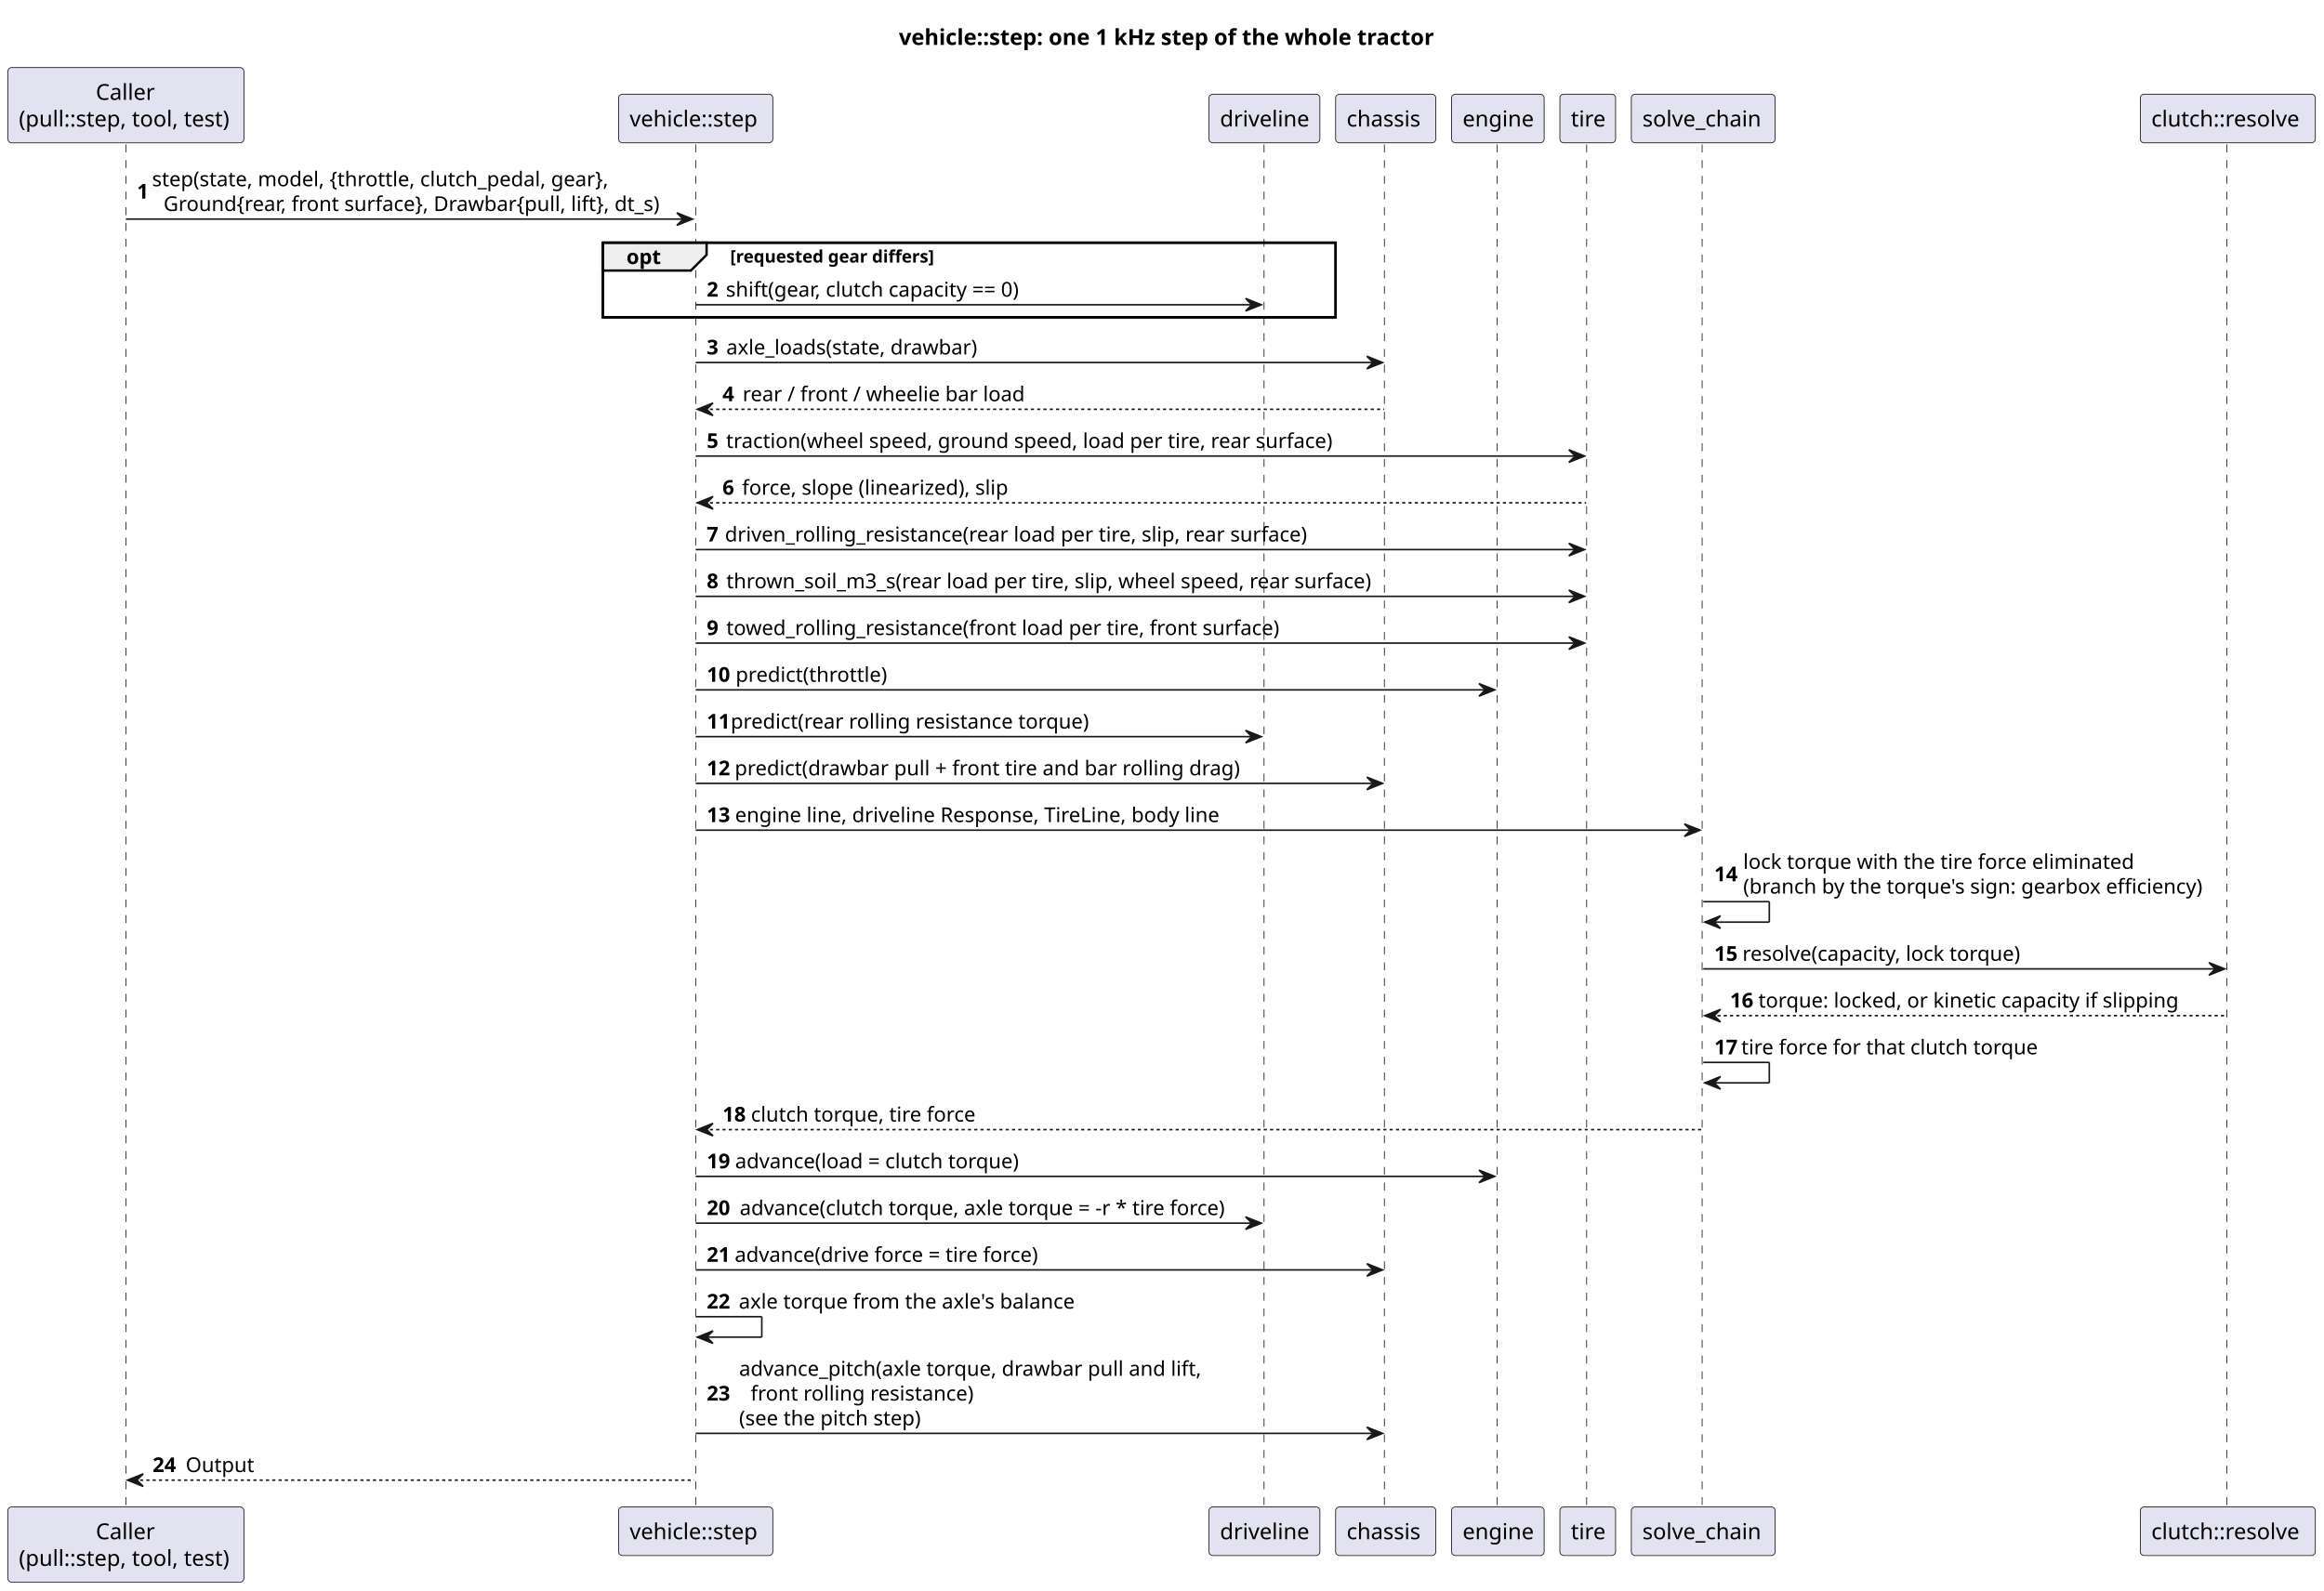
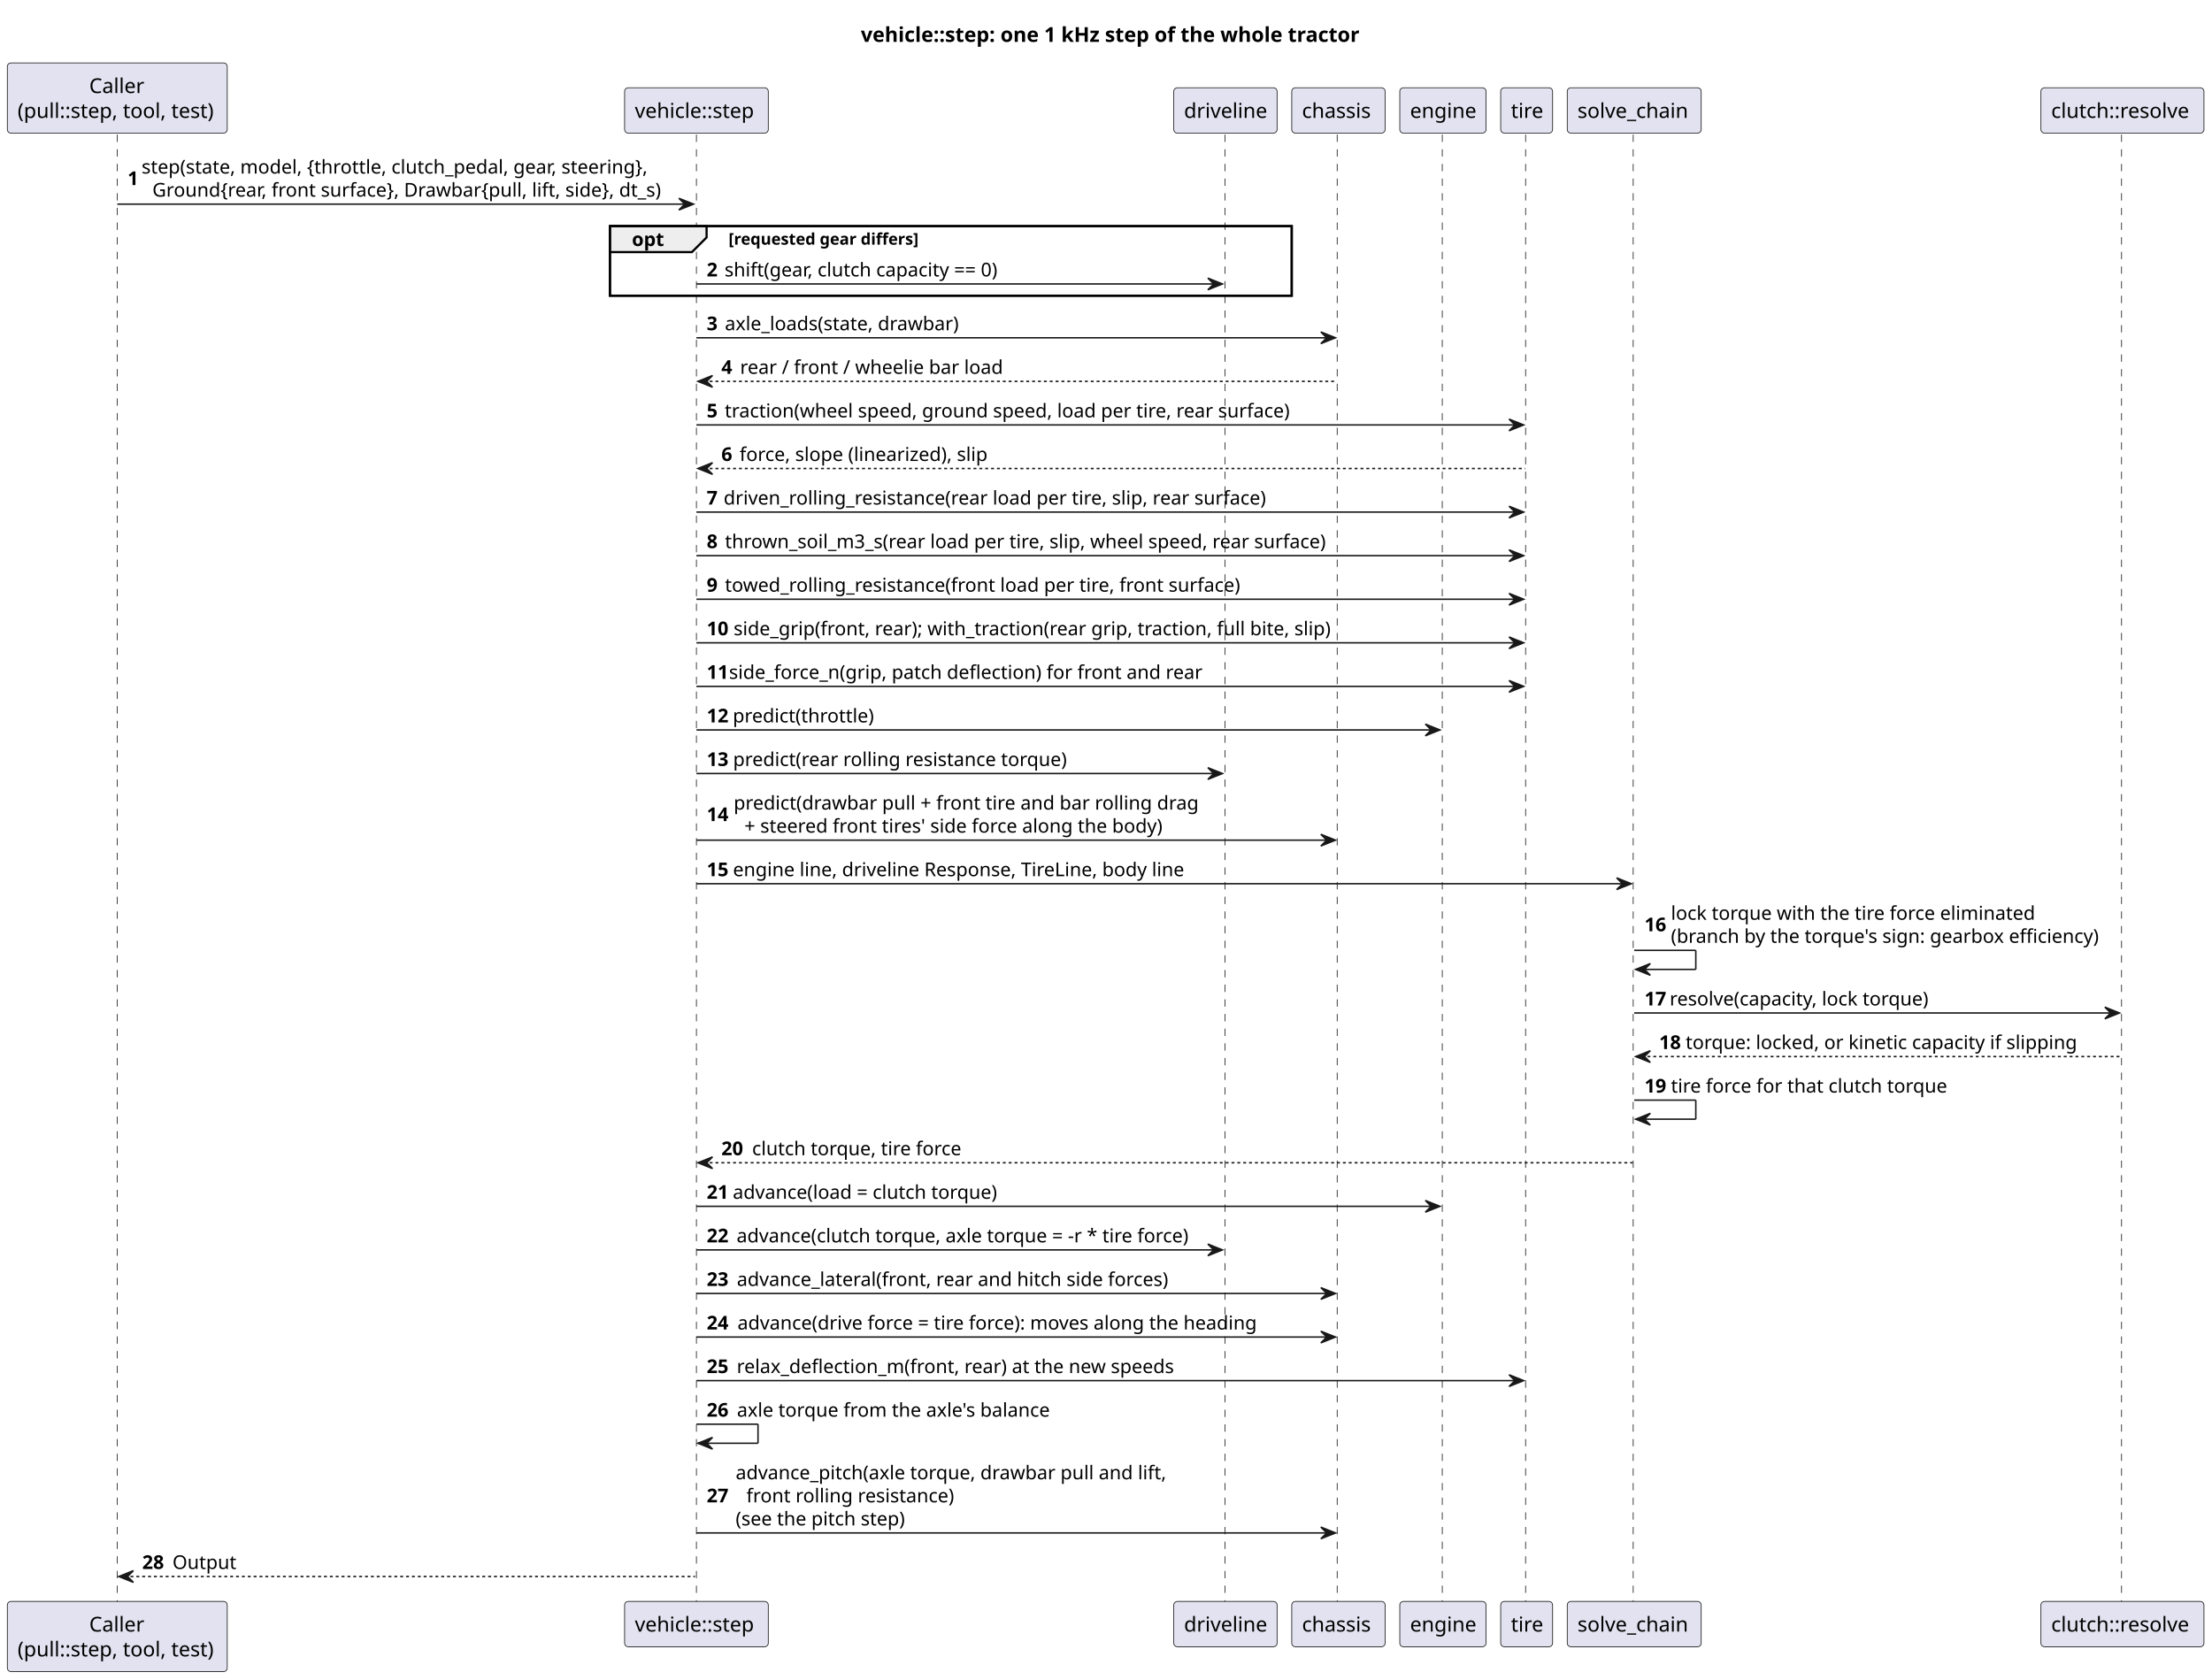
- <svg xmlns="http://www.w3.org/2000/svg" contentStyleType="text/css" height="1011px" preserveAspectRatio="none" style="width:1477px;height:1011px;background:#FFFFFF;" version="1.1" viewBox="0 0 1477 1011" width="1477px" zoomAndPan="magnify">
+ <svg xmlns="http://www.w3.org/2000/svg" contentStyleType="text/css" height="1146px" preserveAspectRatio="none" style="width:1509px;height:1146px;background:#FFFFFF;" version="1.1" viewBox="0 0 1509 1146" width="1509px" zoomAndPan="magnify">
  <defs />
  <g>
-     <text fill="#000000" font-family="sans-serif" font-size="14" font-weight="bold" lengthAdjust="spacing" textLength="332.992" x="571.25" y="28.562">vehicle::step: one 1 kHz step of the whole tractor</text>
-     <rect fill="none" height="47.459" style="stroke:#000000;stroke-width:1.5;" width="465.692" x="383.144" y="154.277" />
-     <line style="stroke:#181818;stroke-width:0.5;stroke-dasharray:5.0,5.0;" x1="80" x2="80" y1="91.818" y2="958.974" />
-     <line style="stroke:#181818;stroke-width:0.5;stroke-dasharray:5.0,5.0;" x1="442.144" x2="442.144" y1="91.818" y2="958.974" />
-     <line style="stroke:#181818;stroke-width:0.5;stroke-dasharray:5.0,5.0;" x1="803.358" x2="803.358" y1="91.818" y2="958.974" />
-     <line style="stroke:#181818;stroke-width:0.5;stroke-dasharray:5.0,5.0;" x1="879.836" x2="879.836" y1="91.818" y2="958.974" />
-     <line style="stroke:#181818;stroke-width:0.5;stroke-dasharray:5.0,5.0;" x1="951.534" x2="951.534" y1="91.818" y2="958.974" />
-     <line style="stroke:#181818;stroke-width:0.5;stroke-dasharray:5.0,5.0;" x1="1008.377" x2="1008.377" y1="91.818" y2="958.974" />
-     <line style="stroke:#181818;stroke-width:0.5;stroke-dasharray:5.0,5.0;" x1="1081.781" x2="1081.781" y1="91.818" y2="958.974" />
-     <line style="stroke:#181818;stroke-width:0.5;stroke-dasharray:5.0,5.0;" x1="1415.264" x2="1415.264" y1="91.818" y2="958.974" />
+     <text fill="#000000" font-family="sans-serif" font-size="14" font-weight="bold" lengthAdjust="spacing" textLength="332.992" x="587.262" y="28.562">vehicle::step: one 1 kHz step of the whole tractor</text>
+     <rect fill="none" height="47.459" style="stroke:#000000;stroke-width:1.5;" width="465.114" x="416.095" y="154.277" />
+     <line style="stroke:#181818;stroke-width:0.5;stroke-dasharray:5.0,5.0;" x1="80" x2="80" y1="91.818" y2="1093.621" />
+     <line style="stroke:#181818;stroke-width:0.5;stroke-dasharray:5.0,5.0;" x1="475.095" x2="475.095" y1="91.818" y2="1093.621" />
+     <line style="stroke:#181818;stroke-width:0.5;stroke-dasharray:5.0,5.0;" x1="835.731" x2="835.731" y1="91.818" y2="1093.621" />
+     <line style="stroke:#181818;stroke-width:0.5;stroke-dasharray:5.0,5.0;" x1="912.21" x2="912.21" y1="91.818" y2="1093.621" />
+     <line style="stroke:#181818;stroke-width:0.5;stroke-dasharray:5.0,5.0;" x1="983.907" x2="983.907" y1="91.818" y2="1093.621" />
+     <line style="stroke:#181818;stroke-width:0.5;stroke-dasharray:5.0,5.0;" x1="1040.751" x2="1040.751" y1="91.818" y2="1093.621" />
+     <line style="stroke:#181818;stroke-width:0.5;stroke-dasharray:5.0,5.0;" x1="1114.154" x2="1114.154" y1="91.818" y2="1093.621" />
+     <line style="stroke:#181818;stroke-width:0.5;stroke-dasharray:5.0,5.0;" x1="1447.288" x2="1447.288" y1="91.818" y2="1093.621" />
    <rect fill="#E2E2F0" height="47.879" rx="2.5" ry="2.5" style="stroke:#181818;stroke-width:0.5;" width="150.028" x="5" y="42.94" />
    <text fill="#000000" font-family="sans-serif" font-size="14" lengthAdjust="spacing" textLength="38.302" x="60.863" y="63.502">Caller</text>
    <text fill="#000000" font-family="sans-serif" font-size="14" lengthAdjust="spacing" textLength="136.028" x="12" y="80.441">(pull::step, tool, test)</text>
-     <rect fill="#E2E2F0" height="47.879" rx="2.5" ry="2.5" style="stroke:#181818;stroke-width:0.5;" width="150.028" x="5" y="957.974" />
-     <text fill="#000000" font-family="sans-serif" font-size="14" lengthAdjust="spacing" textLength="38.302" x="60.863" y="978.536">Caller</text>
-     <text fill="#000000" font-family="sans-serif" font-size="14" lengthAdjust="spacing" textLength="136.028" x="12" y="995.476">(pull::step, tool, test)</text>
-     <rect fill="#E2E2F0" height="30.939" rx="2.5" ry="2.5" style="stroke:#181818;stroke-width:0.5;" width="98.02" x="393.144" y="59.879" />
-     <text fill="#000000" font-family="sans-serif" font-size="14" lengthAdjust="spacing" textLength="84.02" x="400.144" y="80.441">vehicle::step</text>
-     <rect fill="#E2E2F0" height="30.939" rx="2.5" ry="2.5" style="stroke:#181818;stroke-width:0.5;" width="98.02" x="393.144" y="957.974" />
-     <text fill="#000000" font-family="sans-serif" font-size="14" lengthAdjust="spacing" textLength="84.02" x="400.144" y="978.536">vehicle::step</text>
-     <rect fill="#E2E2F0" height="30.939" rx="2.5" ry="2.5" style="stroke:#181818;stroke-width:0.5;" width="70.478" x="768.358" y="59.879" />
-     <text fill="#000000" font-family="sans-serif" font-size="14" lengthAdjust="spacing" textLength="56.478" x="775.358" y="80.441">driveline</text>
-     <rect fill="#E2E2F0" height="30.939" rx="2.5" ry="2.5" style="stroke:#181818;stroke-width:0.5;" width="70.478" x="768.358" y="957.974" />
-     <text fill="#000000" font-family="sans-serif" font-size="14" lengthAdjust="spacing" textLength="56.478" x="775.358" y="978.536">driveline</text>
-     <rect fill="#E2E2F0" height="30.939" rx="2.5" ry="2.5" style="stroke:#181818;stroke-width:0.5;" width="63.697" x="848.836" y="59.879" />
-     <text fill="#000000" font-family="sans-serif" font-size="14" lengthAdjust="spacing" textLength="49.697" x="855.836" y="80.441">chassis</text>
-     <rect fill="#E2E2F0" height="30.939" rx="2.5" ry="2.5" style="stroke:#181818;stroke-width:0.5;" width="63.697" x="848.836" y="957.974" />
-     <text fill="#000000" font-family="sans-serif" font-size="14" lengthAdjust="spacing" textLength="49.697" x="855.836" y="978.536">chassis</text>
-     <rect fill="#E2E2F0" height="30.939" rx="2.5" ry="2.5" style="stroke:#181818;stroke-width:0.5;" width="58.844" x="922.534" y="59.879" />
-     <text fill="#000000" font-family="sans-serif" font-size="14" lengthAdjust="spacing" textLength="44.844" x="929.534" y="80.441">engine</text>
-     <rect fill="#E2E2F0" height="30.939" rx="2.5" ry="2.5" style="stroke:#181818;stroke-width:0.5;" width="58.844" x="922.534" y="957.974" />
-     <text fill="#000000" font-family="sans-serif" font-size="14" lengthAdjust="spacing" textLength="44.844" x="929.534" y="978.536">engine</text>
-     <rect fill="#E2E2F0" height="30.939" rx="2.5" ry="2.5" style="stroke:#181818;stroke-width:0.5;" width="35.403" x="991.377" y="59.879" />
-     <text fill="#000000" font-family="sans-serif" font-size="14" lengthAdjust="spacing" textLength="21.403" x="998.377" y="80.441">tire</text>
-     <rect fill="#E2E2F0" height="30.939" rx="2.5" ry="2.5" style="stroke:#181818;stroke-width:0.5;" width="35.403" x="991.377" y="957.974" />
-     <text fill="#000000" font-family="sans-serif" font-size="14" lengthAdjust="spacing" textLength="21.403" x="998.377" y="978.536">tire</text>
-     <rect fill="#E2E2F0" height="30.939" rx="2.5" ry="2.5" style="stroke:#181818;stroke-width:0.5;" width="91.39" x="1036.781" y="59.879" />
-     <text fill="#000000" font-family="sans-serif" font-size="14" lengthAdjust="spacing" textLength="77.39" x="1043.781" y="80.441">solve_chain</text>
-     <rect fill="#E2E2F0" height="30.939" rx="2.5" ry="2.5" style="stroke:#181818;stroke-width:0.5;" width="91.39" x="1036.781" y="957.974" />
-     <text fill="#000000" font-family="sans-serif" font-size="14" lengthAdjust="spacing" textLength="77.39" x="1043.781" y="978.536">solve_chain</text>
-     <rect fill="#E2E2F0" height="30.939" rx="2.5" ry="2.5" style="stroke:#181818;stroke-width:0.5;" width="111.228" x="1360.264" y="59.879" />
-     <text fill="#000000" font-family="sans-serif" font-size="14" lengthAdjust="spacing" textLength="97.228" x="1367.264" y="80.441">clutch::resolve</text>
-     <rect fill="#E2E2F0" height="30.939" rx="2.5" ry="2.5" style="stroke:#181818;stroke-width:0.5;" width="111.228" x="1360.264" y="957.974" />
-     <text fill="#000000" font-family="sans-serif" font-size="14" lengthAdjust="spacing" textLength="97.228" x="1367.264" y="978.536">clutch::resolve</text>
-     <polygon fill="#181818" points="430.155,135.277,440.155,139.277,430.155,143.277,434.155,139.277" style="stroke:#181818;stroke-width:1.0;" />
-     <line style="stroke:#181818;stroke-width:1.0;" x1="80.014" x2="436.155" y1="139.277" y2="139.277" />
+     <rect fill="#E2E2F0" height="47.879" rx="2.5" ry="2.5" style="stroke:#181818;stroke-width:0.5;" width="150.028" x="5" y="1092.621" />
+     <text fill="#000000" font-family="sans-serif" font-size="14" lengthAdjust="spacing" textLength="38.302" x="60.863" y="1113.184">Caller</text>
+     <text fill="#000000" font-family="sans-serif" font-size="14" lengthAdjust="spacing" textLength="136.028" x="12" y="1130.123">(pull::step, tool, test)</text>
+     <rect fill="#E2E2F0" height="30.939" rx="2.5" ry="2.5" style="stroke:#181818;stroke-width:0.5;" width="98.02" x="426.095" y="59.879" />
+     <text fill="#000000" font-family="sans-serif" font-size="14" lengthAdjust="spacing" textLength="84.02" x="433.095" y="80.441">vehicle::step</text>
+     <rect fill="#E2E2F0" height="30.939" rx="2.5" ry="2.5" style="stroke:#181818;stroke-width:0.5;" width="98.02" x="426.095" y="1092.621" />
+     <text fill="#000000" font-family="sans-serif" font-size="14" lengthAdjust="spacing" textLength="84.02" x="433.095" y="1113.184">vehicle::step</text>
+     <rect fill="#E2E2F0" height="30.939" rx="2.5" ry="2.5" style="stroke:#181818;stroke-width:0.5;" width="70.478" x="800.731" y="59.879" />
+     <text fill="#000000" font-family="sans-serif" font-size="14" lengthAdjust="spacing" textLength="56.478" x="807.731" y="80.441">driveline</text>
+     <rect fill="#E2E2F0" height="30.939" rx="2.5" ry="2.5" style="stroke:#181818;stroke-width:0.5;" width="70.478" x="800.731" y="1092.621" />
+     <text fill="#000000" font-family="sans-serif" font-size="14" lengthAdjust="spacing" textLength="56.478" x="807.731" y="1113.184">driveline</text>
+     <rect fill="#E2E2F0" height="30.939" rx="2.5" ry="2.5" style="stroke:#181818;stroke-width:0.5;" width="63.697" x="881.21" y="59.879" />
+     <text fill="#000000" font-family="sans-serif" font-size="14" lengthAdjust="spacing" textLength="49.697" x="888.21" y="80.441">chassis</text>
+     <rect fill="#E2E2F0" height="30.939" rx="2.5" ry="2.5" style="stroke:#181818;stroke-width:0.5;" width="63.697" x="881.21" y="1092.621" />
+     <text fill="#000000" font-family="sans-serif" font-size="14" lengthAdjust="spacing" textLength="49.697" x="888.21" y="1113.184">chassis</text>
+     <rect fill="#E2E2F0" height="30.939" rx="2.5" ry="2.5" style="stroke:#181818;stroke-width:0.5;" width="58.844" x="954.907" y="59.879" />
+     <text fill="#000000" font-family="sans-serif" font-size="14" lengthAdjust="spacing" textLength="44.844" x="961.907" y="80.441">engine</text>
+     <rect fill="#E2E2F0" height="30.939" rx="2.5" ry="2.5" style="stroke:#181818;stroke-width:0.5;" width="58.844" x="954.907" y="1092.621" />
+     <text fill="#000000" font-family="sans-serif" font-size="14" lengthAdjust="spacing" textLength="44.844" x="961.907" y="1113.184">engine</text>
+     <rect fill="#E2E2F0" height="30.939" rx="2.5" ry="2.5" style="stroke:#181818;stroke-width:0.5;" width="35.403" x="1023.75" y="59.879" />
+     <text fill="#000000" font-family="sans-serif" font-size="14" lengthAdjust="spacing" textLength="21.403" x="1030.751" y="80.441">tire</text>
+     <rect fill="#E2E2F0" height="30.939" rx="2.5" ry="2.5" style="stroke:#181818;stroke-width:0.5;" width="35.403" x="1023.75" y="1092.621" />
+     <text fill="#000000" font-family="sans-serif" font-size="14" lengthAdjust="spacing" textLength="21.403" x="1030.751" y="1113.184">tire</text>
+     <rect fill="#E2E2F0" height="30.939" rx="2.5" ry="2.5" style="stroke:#181818;stroke-width:0.5;" width="91.39" x="1069.154" y="59.879" />
+     <text fill="#000000" font-family="sans-serif" font-size="14" lengthAdjust="spacing" textLength="77.39" x="1076.154" y="80.441">solve_chain</text>
+     <rect fill="#E2E2F0" height="30.939" rx="2.5" ry="2.5" style="stroke:#181818;stroke-width:0.5;" width="91.39" x="1069.154" y="1092.621" />
+     <text fill="#000000" font-family="sans-serif" font-size="14" lengthAdjust="spacing" textLength="77.39" x="1076.154" y="1113.184">solve_chain</text>
+     <rect fill="#E2E2F0" height="30.939" rx="2.5" ry="2.5" style="stroke:#181818;stroke-width:0.5;" width="111.228" x="1392.288" y="59.879" />
+     <text fill="#000000" font-family="sans-serif" font-size="14" lengthAdjust="spacing" textLength="97.228" x="1399.288" y="80.441">clutch::resolve</text>
+     <rect fill="#E2E2F0" height="30.939" rx="2.5" ry="2.5" style="stroke:#181818;stroke-width:0.5;" width="111.228" x="1392.288" y="1092.621" />
+     <text fill="#000000" font-family="sans-serif" font-size="14" lengthAdjust="spacing" textLength="97.228" x="1399.288" y="1113.184">clutch::resolve</text>
+     <polygon fill="#181818" points="463.106,135.277,473.106,139.277,463.106,143.277,467.106,139.277" style="stroke:#181818;stroke-width:1.0;" />
+     <line style="stroke:#181818;stroke-width:1.0;" x1="80.014" x2="469.106" y1="139.277" y2="139.277" />
    <text fill="#000000" font-family="sans-serif" font-size="13" font-weight="bold" lengthAdjust="spacing" textLength="5.605" x="87.014" y="126.277">1</text>
-     <text fill="#000000" font-family="sans-serif" font-size="13" lengthAdjust="spacing" textLength="293.059" x="96.619" y="118.412">step(state, model, {throttle, clutch_pedal, gear},</text>
-     <text fill="#000000" font-family="sans-serif" font-size="13" lengthAdjust="spacing" textLength="321.223" x="103.932" y="134.142">Ground{rear, front surface}, Drawbar{pull, lift}, dt_s)</text>
-     <path d="M383.144,154.277 L449.073,154.277 L449.073,162.007 L439.073,172.007 L383.144,172.007 L383.144,154.277 " fill="#EEEEEE" style="stroke:#000000;stroke-width:1.5;" />
-     <rect fill="none" height="47.459" style="stroke:#000000;stroke-width:1.5;" width="465.692" x="383.144" y="154.277" />
-     <text fill="#000000" font-family="sans-serif" font-size="13" font-weight="bold" lengthAdjust="spacing" textLength="20.928" x="398.144" y="167.871">opt</text>
-     <text fill="#000000" font-family="sans-serif" font-size="11" font-weight="bold" lengthAdjust="spacing" textLength="128.777" x="464.073" y="166.934">[requested gear differs]</text>
-     <polygon fill="#181818" points="791.597,189.736,801.597,193.736,791.597,197.736,795.597,193.736" style="stroke:#181818;stroke-width:1.0;" />
-     <line style="stroke:#181818;stroke-width:1.0;" x1="442.155" x2="797.597" y1="193.736" y2="193.736" />
-     <text fill="#000000" font-family="sans-serif" font-size="13" font-weight="bold" lengthAdjust="spacing" textLength="8.188" x="449.155" y="188.601">2</text>
-     <text fill="#000000" font-family="sans-serif" font-size="13" lengthAdjust="spacing" textLength="197.514" x="461.343" y="188.601">shift(gear, clutch capacity == 0)</text>
-     <polygon fill="#181818" points="868.685,226.466,878.685,230.466,868.685,234.466,872.685,230.466" style="stroke:#181818;stroke-width:1.0;" />
-     <line style="stroke:#181818;stroke-width:1.0;" x1="442.155" x2="874.685" y1="230.466" y2="230.466" />
-     <text fill="#000000" font-family="sans-serif" font-size="13" font-weight="bold" lengthAdjust="spacing" textLength="8.392" x="449.155" y="225.33">3</text>
-     <text fill="#000000" font-family="sans-serif" font-size="13" lengthAdjust="spacing" textLength="162.195" x="461.546" y="225.33">axle_loads(state, drawbar)</text>
-     <polygon fill="#181818" points="453.155,256.195,443.155,260.195,453.155,264.195,449.155,260.195" style="stroke:#181818;stroke-width:1.0;" />
-     <line style="stroke:#181818;stroke-width:1.0;stroke-dasharray:2.0,2.0;" x1="447.155" x2="879.685" y1="260.195" y2="260.195" />
-     <text fill="#000000" font-family="sans-serif" font-size="13" font-weight="bold" lengthAdjust="spacing" textLength="8.791" x="459.155" y="255.06">4</text>
-     <text fill="#000000" font-family="sans-serif" font-size="13" lengthAdjust="spacing" textLength="179.125" x="471.946" y="255.06">rear / front / wheelie bar load</text>
-     <polygon fill="#181818" points="997.079,285.925,1007.079,289.925,997.079,293.925,1001.079,289.925" style="stroke:#181818;stroke-width:1.0;" />
-     <line style="stroke:#181818;stroke-width:1.0;" x1="442.155" x2="1003.079" y1="289.925" y2="289.925" />
-     <text fill="#000000" font-family="sans-serif" font-size="13" font-weight="bold" lengthAdjust="spacing" textLength="8.309" x="449.155" y="284.789">5</text>
-     <text fill="#000000" font-family="sans-serif" font-size="13" lengthAdjust="spacing" textLength="390.959" x="461.464" y="284.789">traction(wheel speed, ground speed, load per tire, rear surface)</text>
-     <polygon fill="#181818" points="453.155,315.654,443.155,319.654,453.155,323.654,449.155,319.654" style="stroke:#181818;stroke-width:1.0;" />
-     <line style="stroke:#181818;stroke-width:1.0;stroke-dasharray:2.0,2.0;" x1="447.155" x2="1008.079" y1="319.654" y2="319.654" />
-     <text fill="#000000" font-family="sans-serif" font-size="13" font-weight="bold" lengthAdjust="spacing" textLength="8.442" x="459.155" y="314.519">6</text>
-     <text fill="#000000" font-family="sans-serif" font-size="13" lengthAdjust="spacing" textLength="174.529" x="471.597" y="314.519">force, slope (linearized), slip</text>
-     <polygon fill="#181818" points="997.079,345.384,1007.079,349.384,997.079,353.384,1001.079,349.384" style="stroke:#181818;stroke-width:1.0;" />
-     <line style="stroke:#181818;stroke-width:1.0;" x1="442.155" x2="1003.079" y1="349.384" y2="349.384" />
-     <text fill="#000000" font-family="sans-serif" font-size="13" font-weight="bold" lengthAdjust="spacing" textLength="7.56" x="449.155" y="344.248">7</text>
-     <text fill="#000000" font-family="sans-serif" font-size="13" lengthAdjust="spacing" textLength="374.232" x="460.715" y="344.248">driven_rolling_resistance(rear load per tire, slip, rear surface)</text>
-     <polygon fill="#181818" points="997.079,375.113,1007.079,379.113,997.079,383.113,1001.079,379.113" style="stroke:#181818;stroke-width:1.0;" />
-     <line style="stroke:#181818;stroke-width:1.0;" x1="442.155" x2="1003.079" y1="379.113" y2="379.113" />
-     <text fill="#000000" font-family="sans-serif" font-size="13" font-weight="bold" lengthAdjust="spacing" textLength="8.461" x="449.155" y="373.978">8</text>
-     <text fill="#000000" font-family="sans-serif" font-size="13" lengthAdjust="spacing" textLength="416.032" x="461.616" y="373.978">thrown_soil_m3_s(rear load per tire, slip, wheel speed, rear surface)</text>
-     <polygon fill="#181818" points="997.079,404.843,1007.079,408.843,997.079,412.843,1001.079,408.843" style="stroke:#181818;stroke-width:1.0;" />
-     <line style="stroke:#181818;stroke-width:1.0;" x1="442.155" x2="1003.079" y1="408.843" y2="408.843" />
-     <text fill="#000000" font-family="sans-serif" font-size="13" font-weight="bold" lengthAdjust="spacing" textLength="8.442" x="449.155" y="403.707">9</text>
-     <text fill="#000000" font-family="sans-serif" font-size="13" lengthAdjust="spacing" textLength="354.904" x="461.597" y="403.707">towed_rolling_resistance(front load per tire, front surface)</text>
-     <polygon fill="#181818" points="939.956,434.572,949.956,438.572,939.956,442.572,943.956,438.572" style="stroke:#181818;stroke-width:1.0;" />
-     <line style="stroke:#181818;stroke-width:1.0;" x1="442.155" x2="945.956" y1="438.572" y2="438.572" />
-     <text fill="#000000" font-family="sans-serif" font-size="13" font-weight="bold" lengthAdjust="spacing" textLength="14.371" x="449.155" y="433.437">10</text>
-     <text fill="#000000" font-family="sans-serif" font-size="13" lengthAdjust="spacing" textLength="96.567" x="467.526" y="433.437">predict(throttle)</text>
-     <polygon fill="#181818" points="791.597,464.302,801.597,468.302,791.597,472.302,795.597,468.302" style="stroke:#181818;stroke-width:1.0;" />
-     <line style="stroke:#181818;stroke-width:1.0;" x1="442.155" x2="797.597" y1="468.302" y2="468.302" />
-     <text fill="#000000" font-family="sans-serif" font-size="13" font-weight="bold" lengthAdjust="spacing" textLength="11.21" x="449.155" y="463.166">11</text>
-     <text fill="#000000" font-family="sans-serif" font-size="13" lengthAdjust="spacing" textLength="229.88" x="464.365" y="463.166">predict(rear rolling resistance torque)</text>
-     <polygon fill="#181818" points="868.685,494.031,878.685,498.031,868.685,502.031,872.685,498.031" style="stroke:#181818;stroke-width:1.0;" />
-     <line style="stroke:#181818;stroke-width:1.0;" x1="442.155" x2="874.685" y1="498.031" y2="498.031" />
-     <text fill="#000000" font-family="sans-serif" font-size="13" font-weight="bold" lengthAdjust="spacing" textLength="13.793" x="449.155" y="492.896">12</text>
-     <text fill="#000000" font-family="sans-serif" font-size="13" lengthAdjust="spacing" textLength="321.763" x="466.948" y="492.896">predict(drawbar pull + front tire and bar rolling drag)</text>
-     <polygon fill="#181818" points="1070.476,523.761,1080.476,527.761,1070.476,531.761,1074.476,527.761" style="stroke:#181818;stroke-width:1.0;" />
-     <line style="stroke:#181818;stroke-width:1.0;" x1="442.155" x2="1076.476" y1="527.761" y2="527.761" />
-     <text fill="#000000" font-family="sans-serif" font-size="13" font-weight="bold" lengthAdjust="spacing" textLength="13.997" x="449.155" y="522.625">13</text>
-     <text fill="#000000" font-family="sans-serif" font-size="13" lengthAdjust="spacing" textLength="311.848" x="467.151" y="522.625">engine line, driveline Response, TireLine, body line</text>
-     <line style="stroke:#181818;stroke-width:1.0;" x1="1082.476" x2="1124.476" y1="573.22" y2="573.22" />
-     <line style="stroke:#181818;stroke-width:1.0;" x1="1124.476" x2="1124.476" y1="573.22" y2="586.22" />
-     <line style="stroke:#181818;stroke-width:1.0;" x1="1083.476" x2="1124.476" y1="586.22" y2="586.22" />
-     <polygon fill="#181818" points="1093.476,582.22,1083.476,586.22,1093.476,590.22,1089.476,586.22" style="stroke:#181818;stroke-width:1.0;" />
-     <text fill="#000000" font-family="sans-serif" font-size="13" font-weight="bold" lengthAdjust="spacing" textLength="14.396" x="1089.476" y="560.219">14</text>
-     <text fill="#000000" font-family="sans-serif" font-size="13" lengthAdjust="spacing" textLength="248.422" x="1107.872" y="552.355">lock torque with the tire force eliminated</text>
-     <text fill="#000000" font-family="sans-serif" font-size="13" lengthAdjust="spacing" textLength="301.006" x="1107.872" y="568.084">(branch by the torque's sign: gearbox efficiency)</text>
-     <polygon fill="#181818" points="1403.878,611.949,1413.878,615.949,1403.878,619.949,1407.878,615.949" style="stroke:#181818;stroke-width:1.0;" />
-     <line style="stroke:#181818;stroke-width:1.0;" x1="1082.476" x2="1409.878" y1="615.949" y2="615.949" />
-     <text fill="#000000" font-family="sans-serif" font-size="13" font-weight="bold" lengthAdjust="spacing" textLength="13.914" x="1089.476" y="610.813">15</text>
-     <text fill="#000000" font-family="sans-serif" font-size="13" lengthAdjust="spacing" textLength="183.498" x="1107.39" y="610.813">resolve(capacity, lock torque)</text>
-     <polygon fill="#181818" points="1093.476,641.679,1083.476,645.679,1093.476,649.679,1089.476,645.679" style="stroke:#181818;stroke-width:1.0;" />
-     <line style="stroke:#181818;stroke-width:1.0;stroke-dasharray:2.0,2.0;" x1="1087.476" x2="1414.878" y1="645.679" y2="645.679" />
-     <text fill="#000000" font-family="sans-serif" font-size="13" font-weight="bold" lengthAdjust="spacing" textLength="14.047" x="1099.476" y="640.543">16</text>
-     <text fill="#000000" font-family="sans-serif" font-size="13" lengthAdjust="spacing" textLength="271.661" x="1117.523" y="640.543">torque: locked, or kinetic capacity if slipping</text>
-     <line style="stroke:#181818;stroke-width:1.0;" x1="1082.476" x2="1124.476" y1="675.408" y2="675.408" />
-     <line style="stroke:#181818;stroke-width:1.0;" x1="1124.476" x2="1124.476" y1="675.408" y2="688.408" />
-     <line style="stroke:#181818;stroke-width:1.0;" x1="1083.476" x2="1124.476" y1="688.408" y2="688.408" />
-     <polygon fill="#181818" points="1093.476,684.408,1083.476,688.408,1093.476,692.408,1089.476,688.408" style="stroke:#181818;stroke-width:1.0;" />
-     <text fill="#000000" font-family="sans-serif" font-size="13" font-weight="bold" lengthAdjust="spacing" textLength="13.165" x="1089.476" y="670.273">17</text>
-     <text fill="#000000" font-family="sans-serif" font-size="13" lengthAdjust="spacing" textLength="189.452" x="1106.641" y="670.273">tire force for that clutch torque</text>
-     <polygon fill="#181818" points="453.155,714.138,443.155,718.138,453.155,722.138,449.155,718.138" style="stroke:#181818;stroke-width:1.0;" />
-     <line style="stroke:#181818;stroke-width:1.0;stroke-dasharray:2.0,2.0;" x1="447.155" x2="1081.476" y1="718.138" y2="718.138" />
-     <text fill="#000000" font-family="sans-serif" font-size="13" font-weight="bold" lengthAdjust="spacing" textLength="14.066" x="459.155" y="713.002">18</text>
-     <text fill="#000000" font-family="sans-serif" font-size="13" lengthAdjust="spacing" textLength="144.892" x="477.221" y="713.002">clutch torque, tire force</text>
-     <polygon fill="#181818" points="939.956,743.867,949.956,747.867,939.956,751.867,943.956,747.867" style="stroke:#181818;stroke-width:1.0;" />
-     <line style="stroke:#181818;stroke-width:1.0;" x1="442.155" x2="945.956" y1="747.867" y2="747.867" />
-     <text fill="#000000" font-family="sans-serif" font-size="13" font-weight="bold" lengthAdjust="spacing" textLength="14.047" x="449.155" y="742.731">19</text>
-     <text fill="#000000" font-family="sans-serif" font-size="13" lengthAdjust="spacing" textLength="185.606" x="467.202" y="742.731">advance(load = clutch torque)</text>
-     <polygon fill="#181818" points="791.597,773.597,801.597,777.597,791.597,781.597,795.597,777.597" style="stroke:#181818;stroke-width:1.0;" />
-     <line style="stroke:#181818;stroke-width:1.0;" x1="442.155" x2="797.597" y1="777.597" y2="777.597" />
-     <text fill="#000000" font-family="sans-serif" font-size="13" font-weight="bold" lengthAdjust="spacing" textLength="16.955" x="449.155" y="772.461">20</text>
-     <text fill="#000000" font-family="sans-serif" font-size="13" lengthAdjust="spacing" textLength="316.488" x="470.109" y="772.461">advance(clutch torque, axle torque = -r * tire force)</text>
-     <polygon fill="#181818" points="868.685,803.326,878.685,807.326,868.685,811.326,872.685,807.326" style="stroke:#181818;stroke-width:1.0;" />
-     <line style="stroke:#181818;stroke-width:1.0;" x1="442.155" x2="874.685" y1="807.326" y2="807.326" />
-     <text fill="#000000" font-family="sans-serif" font-size="13" font-weight="bold" lengthAdjust="spacing" textLength="13.793" x="449.155" y="802.19">21</text>
-     <text fill="#000000" font-family="sans-serif" font-size="13" lengthAdjust="spacing" textLength="201.037" x="466.948" y="802.19">advance(drive force = tire force)</text>
-     <line style="stroke:#181818;stroke-width:1.0;" x1="442.155" x2="484.155" y1="837.056" y2="837.056" />
-     <line style="stroke:#181818;stroke-width:1.0;" x1="484.155" x2="484.155" y1="837.056" y2="850.056" />
-     <line style="stroke:#181818;stroke-width:1.0;" x1="443.155" x2="484.155" y1="850.056" y2="850.056" />
-     <polygon fill="#181818" points="453.155,846.056,443.155,850.056,453.155,854.056,449.155,850.056" style="stroke:#181818;stroke-width:1.0;" />
-     <text fill="#000000" font-family="sans-serif" font-size="13" font-weight="bold" lengthAdjust="spacing" textLength="16.377" x="449.155" y="831.92">22</text>
-     <text fill="#000000" font-family="sans-serif" font-size="13" lengthAdjust="spacing" textLength="216.258" x="469.532" y="831.92">axle torque from the axle's balance</text>
-     <polygon fill="#181818" points="868.685,907.244,878.685,911.244,868.685,915.244,872.685,911.244" style="stroke:#181818;stroke-width:1.0;" />
-     <line style="stroke:#181818;stroke-width:1.0;" x1="442.155" x2="874.685" y1="911.244" y2="911.244" />
-     <text fill="#000000" font-family="sans-serif" font-size="13" font-weight="bold" lengthAdjust="spacing" textLength="16.58" x="449.155" y="890.379">23</text>
-     <text fill="#000000" font-family="sans-serif" font-size="13" lengthAdjust="spacing" textLength="295.953" x="469.735" y="874.649">advance_pitch(axle torque, drawbar pull and lift,</text>
-     <text fill="#000000" font-family="sans-serif" font-size="13" lengthAdjust="spacing" textLength="142.86" x="477.047" y="890.379">front rolling resistance)</text>
-     <text fill="#000000" font-family="sans-serif" font-size="13" lengthAdjust="spacing" textLength="119.12" x="469.735" y="906.108">(see the pitch step)</text>
-     <polygon fill="#181818" points="91.014,936.974,81.014,940.974,91.014,944.974,87.014,940.974" style="stroke:#181818;stroke-width:1.0;" />
-     <line style="stroke:#181818;stroke-width:1.0;stroke-dasharray:2.0,2.0;" x1="85.014" x2="441.155" y1="940.974" y2="940.974" />
-     <text fill="#000000" font-family="sans-serif" font-size="13" font-weight="bold" lengthAdjust="spacing" textLength="16.98" x="97.014" y="935.838">24</text>
-     <text fill="#000000" font-family="sans-serif" font-size="13" lengthAdjust="spacing" textLength="41.78" x="117.994" y="935.838">Output</text>
+     <text fill="#000000" font-family="sans-serif" font-size="13" lengthAdjust="spacing" textLength="350.429" x="96.619" y="118.412">step(state, model, {throttle, clutch_pedal, gear, steering},</text>
+     <text fill="#000000" font-family="sans-serif" font-size="13" lengthAdjust="spacing" textLength="354.174" x="103.932" y="134.142">Ground{rear, front surface}, Drawbar{pull, lift, side}, dt_s)</text>
+     <path d="M416.095,154.277 L482.023,154.277 L482.023,162.007 L472.023,172.007 L416.095,172.007 L416.095,154.277 " fill="#EEEEEE" style="stroke:#000000;stroke-width:1.5;" />
+     <rect fill="none" height="47.459" style="stroke:#000000;stroke-width:1.5;" width="465.114" x="416.095" y="154.277" />
+     <text fill="#000000" font-family="sans-serif" font-size="13" font-weight="bold" lengthAdjust="spacing" textLength="20.928" x="431.095" y="167.871">opt</text>
+     <text fill="#000000" font-family="sans-serif" font-size="11" font-weight="bold" lengthAdjust="spacing" textLength="128.777" x="497.023" y="166.934">[requested gear differs]</text>
+     <polygon fill="#181818" points="823.97,189.736,833.97,193.736,823.97,197.736,827.97,193.736" style="stroke:#181818;stroke-width:1.0;" />
+     <line style="stroke:#181818;stroke-width:1.0;" x1="475.106" x2="829.97" y1="193.736" y2="193.736" />
+     <text fill="#000000" font-family="sans-serif" font-size="13" font-weight="bold" lengthAdjust="spacing" textLength="8.188" x="482.106" y="188.601">2</text>
+     <text fill="#000000" font-family="sans-serif" font-size="13" lengthAdjust="spacing" textLength="197.514" x="494.294" y="188.601">shift(gear, clutch capacity == 0)</text>
+     <polygon fill="#181818" points="901.058,226.466,911.058,230.466,901.058,234.466,905.058,230.466" style="stroke:#181818;stroke-width:1.0;" />
+     <line style="stroke:#181818;stroke-width:1.0;" x1="475.106" x2="907.058" y1="230.466" y2="230.466" />
+     <text fill="#000000" font-family="sans-serif" font-size="13" font-weight="bold" lengthAdjust="spacing" textLength="8.392" x="482.106" y="225.33">3</text>
+     <text fill="#000000" font-family="sans-serif" font-size="13" lengthAdjust="spacing" textLength="162.195" x="494.497" y="225.33">axle_loads(state, drawbar)</text>
+     <polygon fill="#181818" points="486.106,256.195,476.106,260.195,486.106,264.195,482.106,260.195" style="stroke:#181818;stroke-width:1.0;" />
+     <line style="stroke:#181818;stroke-width:1.0;stroke-dasharray:2.0,2.0;" x1="480.106" x2="912.058" y1="260.195" y2="260.195" />
+     <text fill="#000000" font-family="sans-serif" font-size="13" font-weight="bold" lengthAdjust="spacing" textLength="8.791" x="492.106" y="255.06">4</text>
+     <text fill="#000000" font-family="sans-serif" font-size="13" lengthAdjust="spacing" textLength="179.125" x="504.897" y="255.06">rear / front / wheelie bar load</text>
+     <polygon fill="#181818" points="1029.452,285.925,1039.452,289.925,1029.452,293.925,1033.452,289.925" style="stroke:#181818;stroke-width:1.0;" />
+     <line style="stroke:#181818;stroke-width:1.0;" x1="475.106" x2="1035.452" y1="289.925" y2="289.925" />
+     <text fill="#000000" font-family="sans-serif" font-size="13" font-weight="bold" lengthAdjust="spacing" textLength="8.309" x="482.106" y="284.789">5</text>
+     <text fill="#000000" font-family="sans-serif" font-size="13" lengthAdjust="spacing" textLength="390.959" x="494.415" y="284.789">traction(wheel speed, ground speed, load per tire, rear surface)</text>
+     <polygon fill="#181818" points="486.106,315.654,476.106,319.654,486.106,323.654,482.106,319.654" style="stroke:#181818;stroke-width:1.0;" />
+     <line style="stroke:#181818;stroke-width:1.0;stroke-dasharray:2.0,2.0;" x1="480.106" x2="1040.452" y1="319.654" y2="319.654" />
+     <text fill="#000000" font-family="sans-serif" font-size="13" font-weight="bold" lengthAdjust="spacing" textLength="8.442" x="492.106" y="314.519">6</text>
+     <text fill="#000000" font-family="sans-serif" font-size="13" lengthAdjust="spacing" textLength="174.529" x="504.548" y="314.519">force, slope (linearized), slip</text>
+     <polygon fill="#181818" points="1029.452,345.384,1039.452,349.384,1029.452,353.384,1033.452,349.384" style="stroke:#181818;stroke-width:1.0;" />
+     <line style="stroke:#181818;stroke-width:1.0;" x1="475.106" x2="1035.452" y1="349.384" y2="349.384" />
+     <text fill="#000000" font-family="sans-serif" font-size="13" font-weight="bold" lengthAdjust="spacing" textLength="7.56" x="482.106" y="344.248">7</text>
+     <text fill="#000000" font-family="sans-serif" font-size="13" lengthAdjust="spacing" textLength="374.232" x="493.666" y="344.248">driven_rolling_resistance(rear load per tire, slip, rear surface)</text>
+     <polygon fill="#181818" points="1029.452,375.113,1039.452,379.113,1029.452,383.113,1033.452,379.113" style="stroke:#181818;stroke-width:1.0;" />
+     <line style="stroke:#181818;stroke-width:1.0;" x1="475.106" x2="1035.452" y1="379.113" y2="379.113" />
+     <text fill="#000000" font-family="sans-serif" font-size="13" font-weight="bold" lengthAdjust="spacing" textLength="8.461" x="482.106" y="373.978">8</text>
+     <text fill="#000000" font-family="sans-serif" font-size="13" lengthAdjust="spacing" textLength="416.032" x="494.567" y="373.978">thrown_soil_m3_s(rear load per tire, slip, wheel speed, rear surface)</text>
+     <polygon fill="#181818" points="1029.452,404.843,1039.452,408.843,1029.452,412.843,1033.452,408.843" style="stroke:#181818;stroke-width:1.0;" />
+     <line style="stroke:#181818;stroke-width:1.0;" x1="475.106" x2="1035.452" y1="408.843" y2="408.843" />
+     <text fill="#000000" font-family="sans-serif" font-size="13" font-weight="bold" lengthAdjust="spacing" textLength="8.442" x="482.106" y="403.707">9</text>
+     <text fill="#000000" font-family="sans-serif" font-size="13" lengthAdjust="spacing" textLength="354.904" x="494.548" y="403.707">towed_rolling_resistance(front load per tire, front surface)</text>
+     <polygon fill="#181818" points="1029.452,434.572,1039.452,438.572,1029.452,442.572,1033.452,438.572" style="stroke:#181818;stroke-width:1.0;" />
+     <line style="stroke:#181818;stroke-width:1.0;" x1="475.106" x2="1035.452" y1="438.572" y2="438.572" />
+     <text fill="#000000" font-family="sans-serif" font-size="13" font-weight="bold" lengthAdjust="spacing" textLength="14.371" x="482.106" y="433.437">10</text>
+     <text fill="#000000" font-family="sans-serif" font-size="13" lengthAdjust="spacing" textLength="409.671" x="500.477" y="433.437">side_grip(front, rear); with_traction(rear grip, traction, full bite, slip)</text>
+     <polygon fill="#181818" points="1029.452,464.302,1039.452,468.302,1029.452,472.302,1033.452,468.302" style="stroke:#181818;stroke-width:1.0;" />
+     <line style="stroke:#181818;stroke-width:1.0;" x1="475.106" x2="1035.452" y1="468.302" y2="468.302" />
+     <text fill="#000000" font-family="sans-serif" font-size="13" font-weight="bold" lengthAdjust="spacing" textLength="11.21" x="482.106" y="463.166">11</text>
+     <text fill="#000000" font-family="sans-serif" font-size="13" lengthAdjust="spacing" textLength="327.285" x="497.315" y="463.166">side_force_n(grip, patch deflection) for front and rear</text>
+     <polygon fill="#181818" points="972.329,494.031,982.329,498.031,972.329,502.031,976.329,498.031" style="stroke:#181818;stroke-width:1.0;" />
+     <line style="stroke:#181818;stroke-width:1.0;" x1="475.106" x2="978.329" y1="498.031" y2="498.031" />
+     <text fill="#000000" font-family="sans-serif" font-size="13" font-weight="bold" lengthAdjust="spacing" textLength="13.793" x="482.106" y="492.896">12</text>
+     <text fill="#000000" font-family="sans-serif" font-size="13" lengthAdjust="spacing" textLength="96.567" x="499.899" y="492.896">predict(throttle)</text>
+     <polygon fill="#181818" points="823.97,523.761,833.97,527.761,823.97,531.761,827.97,527.761" style="stroke:#181818;stroke-width:1.0;" />
+     <line style="stroke:#181818;stroke-width:1.0;" x1="475.106" x2="829.97" y1="527.761" y2="527.761" />
+     <text fill="#000000" font-family="sans-serif" font-size="13" font-weight="bold" lengthAdjust="spacing" textLength="13.997" x="482.106" y="522.625">13</text>
+     <text fill="#000000" font-family="sans-serif" font-size="13" lengthAdjust="spacing" textLength="229.88" x="500.102" y="522.625">predict(rear rolling resistance torque)</text>
+     <polygon fill="#181818" points="901.058,569.22,911.058,573.22,901.058,577.22,905.058,573.22" style="stroke:#181818;stroke-width:1.0;" />
+     <line style="stroke:#181818;stroke-width:1.0;" x1="475.106" x2="907.058" y1="573.22" y2="573.22" />
+     <text fill="#000000" font-family="sans-serif" font-size="13" font-weight="bold" lengthAdjust="spacing" textLength="14.396" x="482.106" y="560.219">14</text>
+     <text fill="#000000" font-family="sans-serif" font-size="13" lengthAdjust="spacing" textLength="317.021" x="500.502" y="552.355">predict(drawbar pull + front tire and bar rolling drag</text>
+     <text fill="#000000" font-family="sans-serif" font-size="13" lengthAdjust="spacing" textLength="291.859" x="507.815" y="568.084">+ steered front tires' side force along the body)</text>
+     <polygon fill="#181818" points="1102.849,598.949,1112.849,602.949,1102.849,606.949,1106.849,602.949" style="stroke:#181818;stroke-width:1.0;" />
+     <line style="stroke:#181818;stroke-width:1.0;" x1="475.106" x2="1108.849" y1="602.949" y2="602.949" />
+     <text fill="#000000" font-family="sans-serif" font-size="13" font-weight="bold" lengthAdjust="spacing" textLength="13.914" x="482.106" y="597.813">15</text>
+     <text fill="#000000" font-family="sans-serif" font-size="13" lengthAdjust="spacing" textLength="311.848" x="500.019" y="597.813">engine line, driveline Response, TireLine, body line</text>
+     <line style="stroke:#181818;stroke-width:1.0;" x1="1114.849" x2="1156.849" y1="648.408" y2="648.408" />
+     <line style="stroke:#181818;stroke-width:1.0;" x1="1156.849" x2="1156.849" y1="648.408" y2="661.408" />
+     <line style="stroke:#181818;stroke-width:1.0;" x1="1115.849" x2="1156.849" y1="661.408" y2="661.408" />
+     <polygon fill="#181818" points="1125.849,657.408,1115.849,661.408,1125.849,665.408,1121.849,661.408" style="stroke:#181818;stroke-width:1.0;" />
+     <text fill="#000000" font-family="sans-serif" font-size="13" font-weight="bold" lengthAdjust="spacing" textLength="14.047" x="1121.849" y="635.408">16</text>
+     <text fill="#000000" font-family="sans-serif" font-size="13" lengthAdjust="spacing" textLength="248.422" x="1139.896" y="627.543">lock torque with the tire force eliminated</text>
+     <text fill="#000000" font-family="sans-serif" font-size="13" lengthAdjust="spacing" textLength="301.006" x="1139.896" y="643.273">(branch by the torque's sign: gearbox efficiency)</text>
+     <polygon fill="#181818" points="1435.902,687.138,1445.902,691.138,1435.902,695.138,1439.902,691.138" style="stroke:#181818;stroke-width:1.0;" />
+     <line style="stroke:#181818;stroke-width:1.0;" x1="1114.849" x2="1441.902" y1="691.138" y2="691.138" />
+     <text fill="#000000" font-family="sans-serif" font-size="13" font-weight="bold" lengthAdjust="spacing" textLength="13.165" x="1121.849" y="686.002">17</text>
+     <text fill="#000000" font-family="sans-serif" font-size="13" lengthAdjust="spacing" textLength="183.498" x="1139.014" y="686.002">resolve(capacity, lock torque)</text>
+     <polygon fill="#181818" points="1125.849,716.867,1115.849,720.867,1125.849,724.867,1121.849,720.867" style="stroke:#181818;stroke-width:1.0;" />
+     <line style="stroke:#181818;stroke-width:1.0;stroke-dasharray:2.0,2.0;" x1="1119.849" x2="1446.902" y1="720.867" y2="720.867" />
+     <text fill="#000000" font-family="sans-serif" font-size="13" font-weight="bold" lengthAdjust="spacing" textLength="14.066" x="1131.849" y="715.731">18</text>
+     <text fill="#000000" font-family="sans-serif" font-size="13" lengthAdjust="spacing" textLength="271.661" x="1149.915" y="715.731">torque: locked, or kinetic capacity if slipping</text>
+     <line style="stroke:#181818;stroke-width:1.0;" x1="1114.849" x2="1156.849" y1="750.597" y2="750.597" />
+     <line style="stroke:#181818;stroke-width:1.0;" x1="1156.849" x2="1156.849" y1="750.597" y2="763.597" />
+     <line style="stroke:#181818;stroke-width:1.0;" x1="1115.849" x2="1156.849" y1="763.597" y2="763.597" />
+     <polygon fill="#181818" points="1125.849,759.597,1115.849,763.597,1125.849,767.597,1121.849,763.597" style="stroke:#181818;stroke-width:1.0;" />
+     <text fill="#000000" font-family="sans-serif" font-size="13" font-weight="bold" lengthAdjust="spacing" textLength="14.047" x="1121.849" y="745.461">19</text>
+     <text fill="#000000" font-family="sans-serif" font-size="13" lengthAdjust="spacing" textLength="189.452" x="1139.896" y="745.461">tire force for that clutch torque</text>
+     <polygon fill="#181818" points="486.106,789.326,476.106,793.326,486.106,797.326,482.106,793.326" style="stroke:#181818;stroke-width:1.0;" />
+     <line style="stroke:#181818;stroke-width:1.0;stroke-dasharray:2.0,2.0;" x1="480.106" x2="1113.849" y1="793.326" y2="793.326" />
+     <text fill="#000000" font-family="sans-serif" font-size="13" font-weight="bold" lengthAdjust="spacing" textLength="16.955" x="492.106" y="788.19">20</text>
+     <text fill="#000000" font-family="sans-serif" font-size="13" lengthAdjust="spacing" textLength="144.892" x="513.06" y="788.19">clutch torque, tire force</text>
+     <polygon fill="#181818" points="972.329,819.056,982.329,823.056,972.329,827.056,976.329,823.056" style="stroke:#181818;stroke-width:1.0;" />
+     <line style="stroke:#181818;stroke-width:1.0;" x1="475.106" x2="978.329" y1="823.056" y2="823.056" />
+     <text fill="#000000" font-family="sans-serif" font-size="13" font-weight="bold" lengthAdjust="spacing" textLength="13.793" x="482.106" y="817.92">21</text>
+     <text fill="#000000" font-family="sans-serif" font-size="13" lengthAdjust="spacing" textLength="185.606" x="499.899" y="817.92">advance(load = clutch torque)</text>
+     <polygon fill="#181818" points="823.97,848.785,833.97,852.785,823.97,856.785,827.97,852.785" style="stroke:#181818;stroke-width:1.0;" />
+     <line style="stroke:#181818;stroke-width:1.0;" x1="475.106" x2="829.97" y1="852.785" y2="852.785" />
+     <text fill="#000000" font-family="sans-serif" font-size="13" font-weight="bold" lengthAdjust="spacing" textLength="16.377" x="482.106" y="847.649">22</text>
+     <text fill="#000000" font-family="sans-serif" font-size="13" lengthAdjust="spacing" textLength="316.488" x="502.482" y="847.649">advance(clutch torque, axle torque = -r * tire force)</text>
+     <polygon fill="#181818" points="901.058,878.515,911.058,882.515,901.058,886.515,905.058,882.515" style="stroke:#181818;stroke-width:1.0;" />
+     <line style="stroke:#181818;stroke-width:1.0;" x1="475.106" x2="907.058" y1="882.515" y2="882.515" />
+     <text fill="#000000" font-family="sans-serif" font-size="13" font-weight="bold" lengthAdjust="spacing" textLength="16.58" x="482.106" y="877.379">23</text>
+     <text fill="#000000" font-family="sans-serif" font-size="13" lengthAdjust="spacing" textLength="299.774" x="502.685" y="877.379">advance_lateral(front, rear and hitch side forces)</text>
+     <polygon fill="#181818" points="901.058,908.244,911.058,912.244,901.058,916.244,905.058,912.244" style="stroke:#181818;stroke-width:1.0;" />
+     <line style="stroke:#181818;stroke-width:1.0;" x1="475.106" x2="907.058" y1="912.244" y2="912.244" />
+     <text fill="#000000" font-family="sans-serif" font-size="13" font-weight="bold" lengthAdjust="spacing" textLength="16.98" x="482.106" y="907.108">24</text>
+     <text fill="#000000" font-family="sans-serif" font-size="13" lengthAdjust="spacing" textLength="363.08" x="503.085" y="907.108">advance(drive force = tire force): moves along the heading</text>
+     <polygon fill="#181818" points="1029.452,937.974,1039.452,941.974,1029.452,945.974,1033.452,941.974" style="stroke:#181818;stroke-width:1.0;" />
+     <line style="stroke:#181818;stroke-width:1.0;" x1="475.106" x2="1035.452" y1="941.974" y2="941.974" />
+     <text fill="#000000" font-family="sans-serif" font-size="13" font-weight="bold" lengthAdjust="spacing" textLength="16.498" x="482.106" y="936.838">25</text>
+     <text fill="#000000" font-family="sans-serif" font-size="13" lengthAdjust="spacing" textLength="302.028" x="502.603" y="936.838">relax_deflection_m(front, rear) at the new speeds</text>
+     <line style="stroke:#181818;stroke-width:1.0;" x1="475.106" x2="517.106" y1="971.703" y2="971.703" />
+     <line style="stroke:#181818;stroke-width:1.0;" x1="517.106" x2="517.106" y1="971.703" y2="984.703" />
+     <line style="stroke:#181818;stroke-width:1.0;" x1="476.106" x2="517.106" y1="984.703" y2="984.703" />
+     <polygon fill="#181818" points="486.106,980.703,476.106,984.703,486.106,988.703,482.106,984.703" style="stroke:#181818;stroke-width:1.0;" />
+     <text fill="#000000" font-family="sans-serif" font-size="13" font-weight="bold" lengthAdjust="spacing" textLength="16.631" x="482.106" y="966.567">26</text>
+     <text fill="#000000" font-family="sans-serif" font-size="13" lengthAdjust="spacing" textLength="216.258" x="502.736" y="966.567">axle torque from the axle's balance</text>
+     <polygon fill="#181818" points="901.058,1041.892,911.058,1045.892,901.058,1049.892,905.058,1045.892" style="stroke:#181818;stroke-width:1.0;" />
+     <line style="stroke:#181818;stroke-width:1.0;" x1="475.106" x2="907.058" y1="1045.892" y2="1045.892" />
+     <text fill="#000000" font-family="sans-serif" font-size="13" font-weight="bold" lengthAdjust="spacing" textLength="15.748" x="482.106" y="1025.026">27</text>
+     <text fill="#000000" font-family="sans-serif" font-size="13" lengthAdjust="spacing" textLength="295.953" x="501.854" y="1009.297">advance_pitch(axle torque, drawbar pull and lift,</text>
+     <text fill="#000000" font-family="sans-serif" font-size="13" lengthAdjust="spacing" textLength="142.86" x="509.166" y="1025.026">front rolling resistance)</text>
+     <text fill="#000000" font-family="sans-serif" font-size="13" lengthAdjust="spacing" textLength="119.12" x="501.854" y="1040.756">(see the pitch step)</text>
+     <polygon fill="#181818" points="91.014,1071.621,81.014,1075.621,91.014,1079.621,87.014,1075.621" style="stroke:#181818;stroke-width:1.0;" />
+     <line style="stroke:#181818;stroke-width:1.0;stroke-dasharray:2.0,2.0;" x1="85.014" x2="474.106" y1="1075.621" y2="1075.621" />
+     <text fill="#000000" font-family="sans-serif" font-size="13" font-weight="bold" lengthAdjust="spacing" textLength="16.65" x="97.014" y="1070.485">28</text>
+     <text fill="#000000" font-family="sans-serif" font-size="13" lengthAdjust="spacing" textLength="41.78" x="117.664" y="1070.485">Output</text>
  </g>
</svg>
